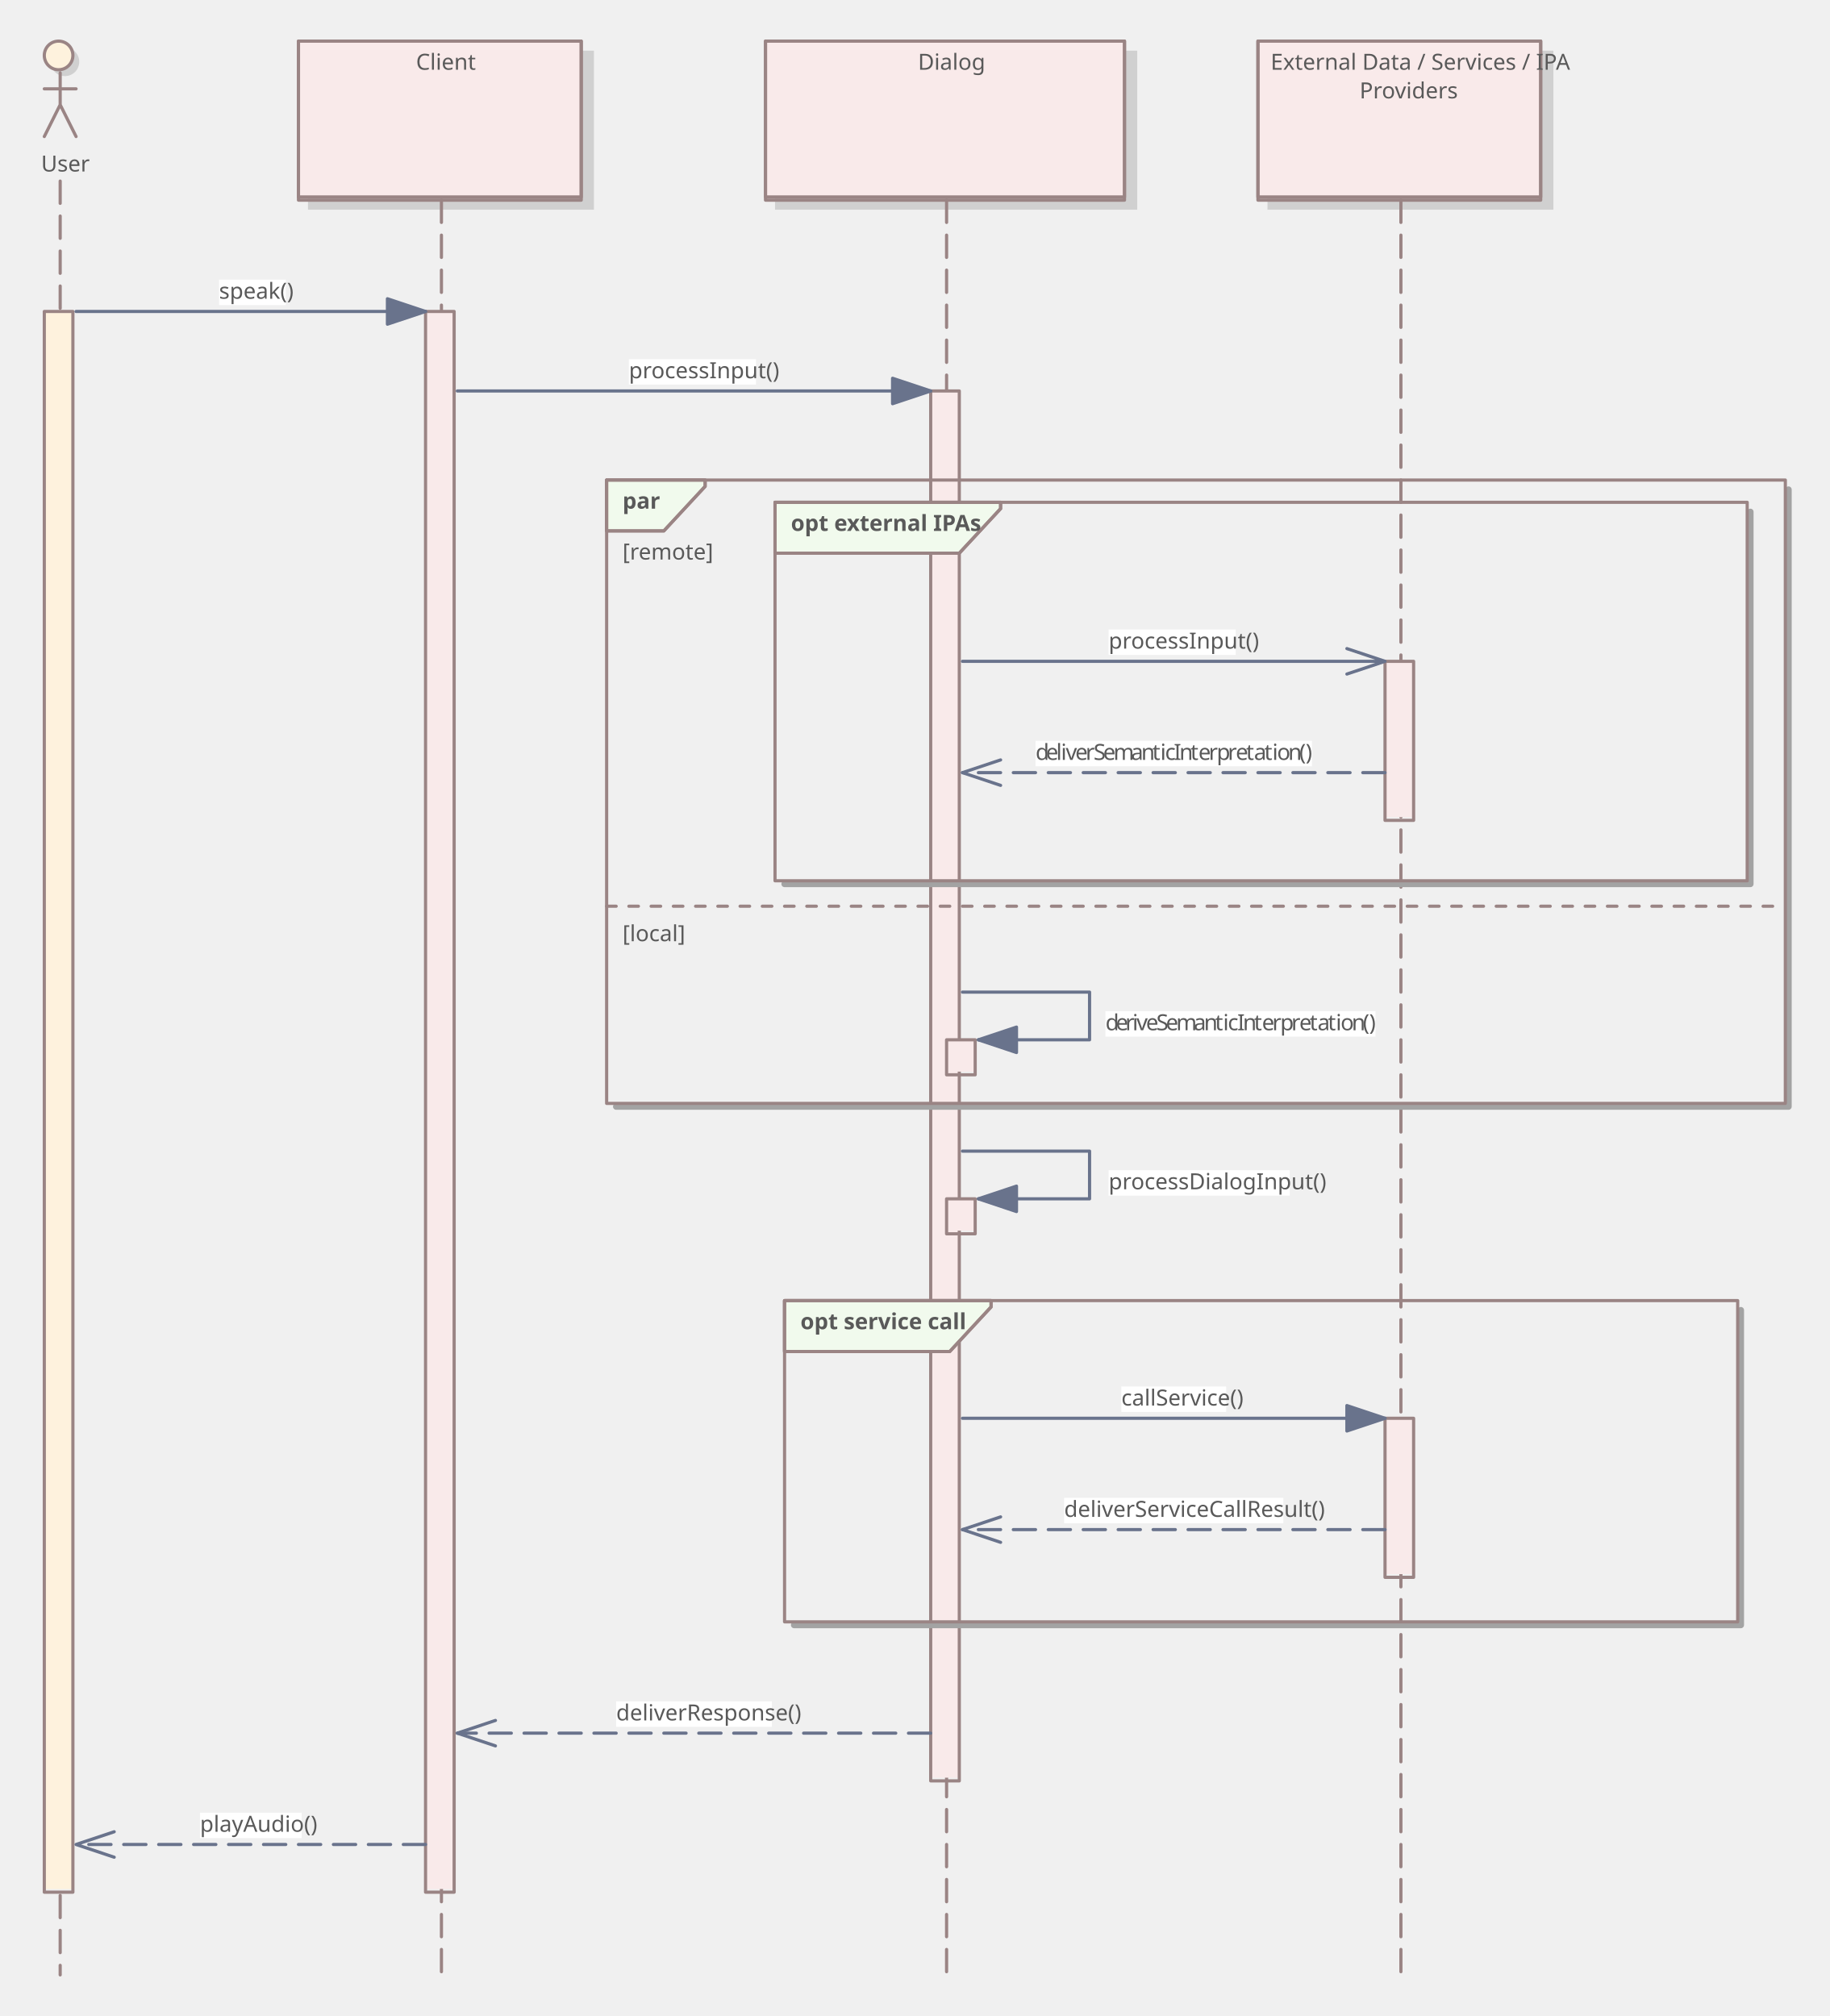
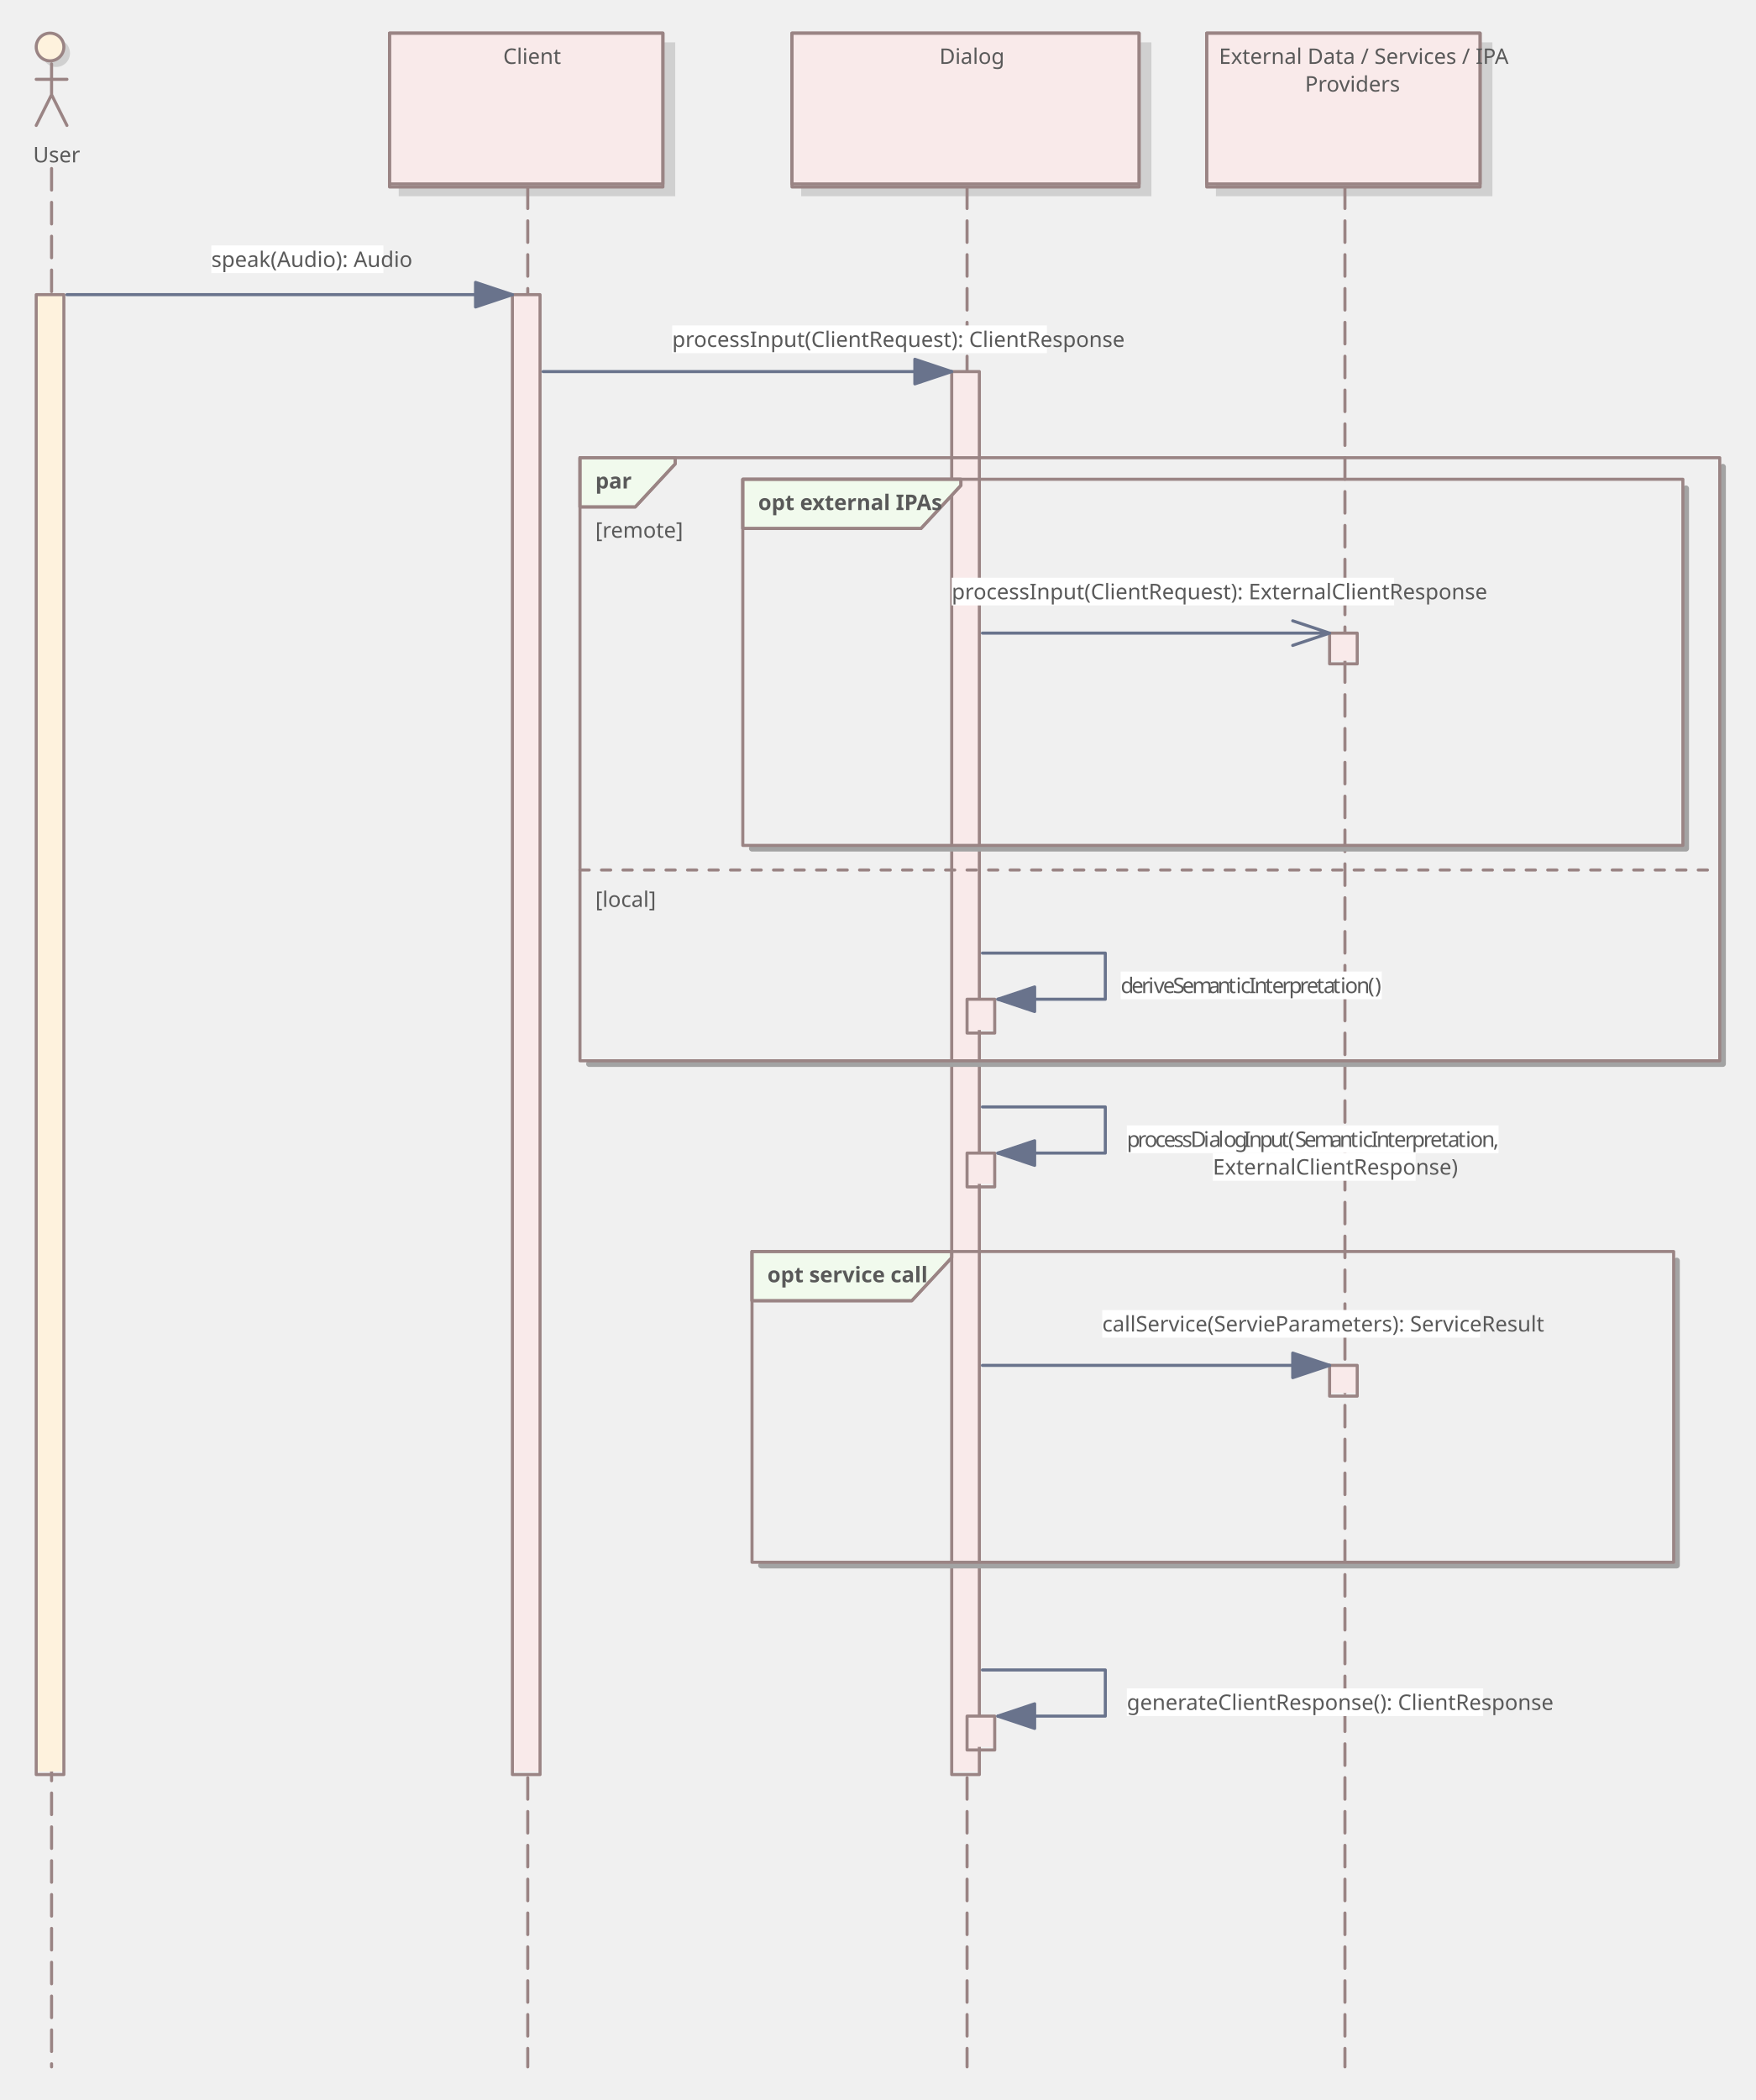
- <svg xmlns="http://www.w3.org/2000/svg" version="1.1" preserveAspectRatio="xMidYMid" xml:space="preserve" width="355.92pt" height="392.233pt" viewBox="35.263 22.39 355.92 392.233">
+ <svg xmlns="http://www.w3.org/2000/svg" version="1.1" preserveAspectRatio="xMidYMid" xml:space="preserve" width="423.907pt" height="506.838pt" viewBox="43.915 28.578 423.907 506.838">
  <g transform="matrix(1 0 0 -1 0 790)">
    <g stroke="#000000" fill="none" fill-rule="evenodd" stroke-width="1" stroke-linecap="round" stroke-linejoin="round" stroke-miterlimit="3" letter-spacing="normal" font-weight="normal" font-style="normal" baseline-shift="0">
      <g transform="matrix(0.5 0 0 0.5 0 790.55)">
-         <g transform="matrix(1.236073 0 0 -1.237609 0 0)" font-family="CalibriUnicode" font-size="7">
+         <g transform="matrix(1.483299 0 0 -1.485139 0 0)" font-family="CalibriUnicode" font-size="7">
          <path fill="#D0D0D0" stroke="none" d="M73 56.5C73 54.01 75.01 52 77.5 52C79.99 52 82 54.01 82 56.5C82 58.99 79.99 61 77.5 61C75.01 61 73 58.99 73 56.5" />
          <path stroke="none" fill="#FEF2DD" d="M71 54.5C71 52.01 73.01 50 75.5 50C77.99 50 80 52.01 80 54.5C80 56.99 77.99 59 75.5 59C73.01 59 71 56.99 71 54.5" />
          <path stroke="#9A8484" d="M71 54.5C71 52.01 73.01 50 75.5 50C77.99 50 80 52.01 80 54.5C80 56.99 77.99 59 75.5 59C73.01 59 71 56.99 71 54.5M76 60V70M71 65H81M71 80L76 70m5 10L76 70" />
          <text transform="matrix(1 0 0 1 70 85)" fill="#595959" stroke="none">
-             <tspan dx="0 " x="0" y="6">User</tspan>
-           </text>
-           <path stroke="#9A8484" stroke-dasharray="7,4" d="M76 94L76 658" />
-           <rect stroke="none" fill="#FEF2DD" x="71" y="135" width="9" height="496" />
-           <rect stroke="#9A8484" x="71" y="135" width="9" height="497" />
-           <rect fill="#D0D0D0" stroke="none" x="154" y="53" width="90" height="50" />
-           <rect stroke="none" fill="#F9EAEA" x="151" y="50" width="89" height="49" />
-           <rect stroke="#9A8484" x="151" y="50" width="89" height="50" />
-           <rect stroke="#9A8484" x="151" y="50" width="89" height="49" />
-           <text transform="matrix(1 0 0 1 188 53)" fill="#595959" stroke="none">
-             <tspan dx="0 " x="0" y="6">Client</tspan>
-           </text>
-           <path stroke="#9A8484" stroke-dasharray="7,4" d="M196 100L196 657" />
-           <rect stroke="none" fill="#F9EAEA" x="191" y="135" width="9" height="496" />
-           <rect stroke="#9A8484" x="191" y="135" width="9" height="497" />
-           <rect fill="#D0D0D0" stroke="none" x="301" y="53" width="114" height="50" />
-           <rect stroke="none" fill="#F9EAEA" x="298" y="50" width="113" height="49" />
-           <rect stroke="#9A8484" x="298" y="50" width="113" height="50" />
-           <rect stroke="#9A8484" x="298" y="50" width="113" height="49" />
-           <text transform="matrix(1 0 0 1 346 53)" fill="#595959" stroke="none">
-             <tspan dx="0 " x="0" y="6">Dialog</tspan>
-           </text>
-           <path stroke="#9A8484" stroke-dasharray="7,4" d="M355 100L355 657" />
-           <rect stroke="none" fill="#F9EAEA" x="350" y="160" width="9" height="436" />
-           <rect stroke="#9A8484" x="350" y="160" width="9" height="437" />
-           <rect stroke="none" fill="#F9EAEA" x="355" y="364" width="9" height="10" />
-           <rect stroke="#9A8484" x="355" y="364" width="9" height="11" />
-           <rect stroke="none" fill="#F9EAEA" x="355" y="414" width="9" height="10" />
-           <rect stroke="#9A8484" x="355" y="414" width="9" height="11" />
-           <rect fill="#D0D0D0" stroke="none" x="456" y="53" width="90" height="50" />
-           <rect stroke="none" fill="#F9EAEA" x="453" y="50" width="89" height="49" />
-           <rect stroke="#9A8484" x="453" y="50" width="89" height="50" />
-           <rect stroke="#9A8484" x="453" y="50" width="89" height="49" />
-           <text transform="matrix(1 0 0 1 457 53)" fill="#595959" stroke="none">
-             <tspan dx="0 " x="0" y="6">External Data / Services / IPA</tspan>
-           </text>
-           <text transform="matrix(1 0 0 1 485 62)" fill="#595959" stroke="none">
-             <tspan dx="0 " x="0" y="6">Providers</tspan>
-           </text>
-           <path stroke="#9A8484" stroke-dasharray="7,4" d="M498 100L498 657" />
-           <rect stroke="none" fill="#F9EAEA" x="493" y="245" width="9" height="49" />
-           <rect stroke="#9A8484" x="493" y="245" width="9" height="50" />
-           <rect stroke="none" fill="#F9EAEA" x="493" y="483" width="9" height="49" />
-           <rect stroke="#9A8484" x="493" y="483" width="9" height="50" />
+             <tspan dx="0 " x="0" y="7">User</tspan>
+           </text>
+           <path stroke="#9A8484" stroke-dasharray="7,4" d="M76 94L76 711" />
+           <rect stroke="none" fill="#FEF2DD" x="71" y="135" width="9" height="480" />
+           <rect stroke="#9A8484" x="71" y="135" width="9" height="481" />
+           <rect fill="#D0D0D0" stroke="none" x="189" y="53" width="90" height="50" />
+           <rect stroke="none" fill="#F9EAEA" x="186" y="50" width="89" height="49" />
+           <rect stroke="#9A8484" x="186" y="50" width="89" height="50" />
+           <rect stroke="#9A8484" x="186" y="50" width="89" height="49" />
+           <text transform="matrix(1 0 0 1 223 53)" fill="#595959" stroke="none">
+             <tspan dx="0 " x="0" y="7">Client</tspan>
+           </text>
+           <path stroke="#9A8484" stroke-dasharray="7,4" d="M231 100L231 711" />
+           <rect stroke="none" fill="#F9EAEA" x="226" y="135" width="9" height="480" />
+           <rect stroke="#9A8484" x="226" y="135" width="9" height="481" />
+           <rect fill="#D0D0D0" stroke="none" x="320" y="53" width="114" height="50" />
+           <rect stroke="none" fill="#F9EAEA" x="317" y="50" width="113" height="49" />
+           <rect stroke="#9A8484" x="317" y="50" width="113" height="50" />
+           <rect stroke="#9A8484" x="317" y="50" width="113" height="49" />
+           <text transform="matrix(1 0 0 1 365 53)" fill="#595959" stroke="none">
+             <tspan dx="0 " x="0" y="7">Dialog</tspan>
+           </text>
+           <path stroke="#9A8484" stroke-dasharray="7,4" d="M374 100L374 711" />
+           <rect stroke="none" fill="#F9EAEA" x="369" y="160" width="9" height="455" />
+           <rect stroke="#9A8484" x="369" y="160" width="9" height="456" />
+           <rect stroke="none" fill="#F9EAEA" x="374" y="364" width="9" height="10" />
+           <rect stroke="#9A8484" x="374" y="364" width="9" height="11" />
+           <rect stroke="none" fill="#F9EAEA" x="374" y="414" width="9" height="10" />
+           <rect stroke="#9A8484" x="374" y="414" width="9" height="11" />
+           <rect stroke="none" fill="#F9EAEA" x="374" y="597" width="9" height="10" />
+           <rect stroke="#9A8484" x="374" y="597" width="9" height="11" />
+           <rect fill="#D0D0D0" stroke="none" x="455" y="53" width="90" height="50" />
+           <rect stroke="none" fill="#F9EAEA" x="452" y="50" width="89" height="49" />
+           <rect stroke="#9A8484" x="452" y="50" width="89" height="50" />
+           <rect stroke="#9A8484" x="452" y="50" width="89" height="49" />
+           <text transform="matrix(1 0 0 1 456 53)" fill="#595959" stroke="none">
+             <tspan dx="0 " x="0" y="7">External Data / Services / IPA</tspan>
+           </text>
+           <text transform="matrix(1 0 0 1 484 62)" fill="#595959" stroke="none">
+             <tspan dx="0 " x="0" y="7">Providers</tspan>
+           </text>
+           <path stroke="#9A8484" stroke-dasharray="7,4" d="M497 100L497 711" />
+           <rect stroke="none" fill="#F9EAEA" x="492" y="245" width="9" height="9" />
+           <rect stroke="#9A8484" x="492" y="245" width="9" height="10" />
+           <rect stroke="none" fill="#F9EAEA" x="492" y="483" width="9" height="9" />
+           <rect stroke="#9A8484" x="492" y="483" width="9" height="10" />
          <path stroke="#A3A3A3" stroke-width="2" d="M307 548H605m0 0V449" />
          <path stroke="#9A8484" d="M304 446V547m0 0H604m0 0V446m0 0H304" />
          <path stroke="#9A8484" fill="#F1FAED" d="M304 446v16h52l13 -14v-2H304" />
          <path stroke="#9A8484" d="M304 446v16h52l13 -14v-2H304 Z" />
          <text transform="matrix(1 0 0 1 309 449)" fill="#595959" font-weight="bold" stroke="none">
-             <tspan dx="0 " x="0" y="6">opt service call</tspan>
+             <tspan dx="0 " x="0" y="7">opt service call</tspan>
          </text>
          <path stroke="#A3A3A3" stroke-width="2" d="M304 315H608m0 0V198" />
          <path stroke="#9A8484" d="M301 195V314m0 0H607m0 0V195m0 0H301" />
          <path stroke="#9A8484" fill="#F1FAED" d="M301 195v16h58l13 -14v-2H301" />
          <path stroke="#9A8484" d="M301 195v16h58l13 -14v-2H301 Z" />
          <text transform="matrix(1 0 0 1 306 198)" fill="#595959" font-weight="bold" stroke="none">
-             <tspan dx="0 " x="0" y="6">opt external IPAs</tspan>
+             <tspan dx="0 " x="0" y="7">opt external IPAs</tspan>
          </text>
          <path stroke="#A3A3A3" stroke-width="2" d="M251 385H620m0 0V191" />
          <path stroke="#9A8484" d="M248 188V384m0 0H619m0 0V188m0 0H248" />
          <path stroke="#9A8484" fill="#F1FAED" d="M248 188v16h18l13 -14v-2H248" />
          <path stroke="#9A8484" d="M248 188v16h18l13 -14v-2H248 Z" />
          <text transform="matrix(1 0 0 1 253 191)" fill="#595959" font-weight="bold" stroke="none">
-             <tspan dx="0 " x="0" y="6">par </tspan>
+             <tspan dx="0 " x="0" y="7">par </tspan>
          </text>
          <path stroke="#9A8484" stroke-dasharray="3,4" d="M248 322L615 322" />
          <text transform="matrix(1 0 0 1 253 207)" fill="#595959" stroke="none">
-             <tspan dx="0 " x="0" y="6">[remote]</tspan>
+             <tspan dx="0 " x="0" y="7">[remote]</tspan>
          </text>
          <text transform="matrix(1 0 0 1 253 327)" fill="#595959" stroke="none">
-             <tspan dx="0 " x="0" y="6">[local]</tspan>
-           </text>
-           <path stroke="#69738C" d="M81 135H191" />
-           <path stroke="#69738C" fill="#69738C" d="M179 131v4v4l12 -4l-12 -4" />
-           <path stroke="#69738C" d="M201 160H350" />
-           <path stroke="#69738C" fill="#69738C" d="M338 156v4v4l12 -4l-12 -4" />
-           <path stroke="#69738C" d="M360 245H493m0 0l-12 -4m12 4l-12 4" />
-           <path stroke="#69738C" stroke-dasharray="7,4" d="M493 280L360 280" />
-           <path stroke="#69738C" d="M360 280l12 -4m-12 4l12 4" />
-           <path stroke="#69738C" d="M360 349h40m0 0v15m0 0H365" />
-           <path stroke="#69738C" fill="#69738C" d="M377 360v4v4l-12 -4l12 -4" />
-           <path stroke="#69738C" d="M360 399h40m0 0v15m0 0H365" />
-           <path stroke="#69738C" fill="#69738C" d="M377 410v4v4l-12 -4l12 -4" />
-           <path stroke="#69738C" d="M360 483H493" />
-           <path stroke="#69738C" fill="#69738C" d="M481 479v4v4l12 -4l-12 -4" />
-           <path stroke="#69738C" stroke-dasharray="7,4" d="M493 518L360 518" />
-           <path stroke="#69738C" d="M360 518l12 -4m-12 4l12 4" />
-           <path stroke="#69738C" stroke-dasharray="7,4" d="M350 582L201 582" />
-           <path stroke="#69738C" d="M201 582l12 -4m-12 4l12 4" />
-           <path stroke="#69738C" stroke-dasharray="7,4" d="M191 617L85 617" />
-           <path stroke="#69738C" d="M81 617l12 -4m-12 4l12 4" />
-           <g transform="matrix(1 0 0 -1 406 405)">
-             <rect fill="#FFFFFF" stroke="none" x="0" width="57" y="-8" height="8" />
-           </g>
-           <text transform="matrix(1 0 0 1 406 405)" fill="#595959" stroke="none">
-             <tspan dx="0 " x="0" y="6">processDialogInput()</tspan>
-           </text>
-           <g transform="matrix(1 0 0 -1 392 508)">
-             <rect fill="#FFFFFF" stroke="none" x="0" width="69" y="-8" height="8" />
-           </g>
-           <text transform="matrix(1 0 0 1 392 508)" fill="#595959" stroke="none">
-             <tspan dx="0 " x="0" y="6">deliverServiceCallResult()</tspan>
-           </text>
-           <g transform="matrix(1 0 0 -1 405 355)">
-             <rect fill="#FFFFFF" stroke="none" x="0" width="85" y="-8" height="8" />
-           </g>
-           <text transform="matrix(1 0 0 1 405 355)" fill="#595959" stroke="none">
-             <tspan dx="0 " x="0" y="6">d</tspan>
-             <tspan dx="0 " x="3.25" y="6">e</tspan>
-             <tspan dx="0 " x="6.25" y="6">r</tspan>
-             <tspan dx="0 " x="8.5" y="6">i</tspan>
-             <tspan dx="0 " x="9.75" y="6">v</tspan>
-             <tspan dx="0 " x="12.75" y="6">e</tspan>
-             <tspan dx="0 " x="16" y="6">S</tspan>
-             <tspan dx="0 " x="19" y="6">e</tspan>
-             <tspan dx="0 " x="22.25" y="6">m</tspan>
-             <tspan dx="0 " x="27.75" y="6">a</tspan>
-             <tspan dx="0 " x="31" y="6">n</tspan>
-             <tspan dx="0 0 " x="34.5" y="6">ti</tspan>
-             <tspan dx="0 " x="38.5" y="6">c</tspan>
-             <tspan dx="0 " x="41.5" y="6">I</tspan>
-             <tspan dx="0 " x="43.25" y="6">n</tspan>
-             <tspan dx="0 " x="46.75" y="6">t</tspan>
-             <tspan dx="0 " x="49.25" y="6">e</tspan>
-             <tspan dx="0 " x="52.5" y="6">r</tspan>
-             <tspan dx="0 " x="55" y="6">p</tspan>
-             <tspan dx="0 " x="58.5" y="6">r</tspan>
-             <tspan dx="0 " x="61" y="6">e</tspan>
-             <tspan dx="0 " x="64.25" y="6">t</tspan>
-             <tspan dx="0 " x="66.75" y="6">a</tspan>
-             <tspan dx="0 0 " x="70" y="6">ti</tspan>
-             <tspan dx="0 " x="74" y="6">o</tspan>
-             <tspan dx="0 " x="77.5" y="6">n</tspan>
-             <tspan dx="0 " x="81" y="6">(</tspan>
-             <tspan dx="0 " x="83" y="6">)</tspan>
-           </text>
-           <g transform="matrix(1 0 0 -1 383 270)">
-             <rect fill="#FFFFFF" stroke="none" x="0" width="87" y="-8" height="8" />
-           </g>
-           <text transform="matrix(1 0 0 1 383 270)" fill="#595959" stroke="none">
-             <tspan dx="0 " x="0" y="6">d</tspan>
-             <tspan dx="0 " x="3.25" y="6">e</tspan>
-             <tspan dx="0 " x="6.5" y="6">l</tspan>
-             <tspan dx="0 " x="8" y="6">i</tspan>
-             <tspan dx="0 " x="9.5" y="6">v</tspan>
-             <tspan dx="0 " x="12.5" y="6">e</tspan>
-             <tspan dx="0 " x="15.75" y="6">r</tspan>
-             <tspan dx="0 " x="18.25" y="6">S</tspan>
-             <tspan dx="0 " x="21.25" y="6">e</tspan>
-             <tspan dx="0 " x="24.5" y="6">m</tspan>
-             <tspan dx="0 " x="30" y="6">a</tspan>
-             <tspan dx="0 " x="33.25" y="6">n</tspan>
-             <tspan dx="0 0 " x="36.75" y="6">ti</tspan>
-             <tspan dx="0 " x="40.75" y="6">c</tspan>
-             <tspan dx="0 " x="43.5" y="6">I</tspan>
-             <tspan dx="0 " x="45.25" y="6">n</tspan>
-             <tspan dx="0 " x="48.75" y="6">t</tspan>
-             <tspan dx="0 " x="51.25" y="6">e</tspan>
-             <tspan dx="0 " x="54.5" y="6">r</tspan>
-             <tspan dx="0 " x="57" y="6">p</tspan>
-             <tspan dx="0 " x="60.5" y="6">r</tspan>
-             <tspan dx="0 " x="63" y="6">e</tspan>
-             <tspan dx="0 " x="66.25" y="6">t</tspan>
-             <tspan dx="0 " x="68.75" y="6">a</tspan>
-             <tspan dx="0 0 " x="72" y="6">ti</tspan>
-             <tspan dx="0 " x="76" y="6">o</tspan>
-             <tspan dx="0 " x="79.5" y="6">n</tspan>
-             <tspan dx="0 " x="83" y="6">(</tspan>
-             <tspan dx="0 " x="85" y="6">)</tspan>
-           </text>
-           <g transform="matrix(1 0 0 -1 255 150)">
-             <rect fill="#FFFFFF" stroke="none" x="0" width="40" y="-8" height="8" />
-           </g>
-           <text transform="matrix(1 0 0 1 255 150)" fill="#595959" stroke="none">
-             <tspan dx="0 " x="0" y="6">processInput()</tspan>
-           </text>
-           <g transform="matrix(1 0 0 -1 120 607)">
-             <rect fill="#FFFFFF" stroke="none" x="0" width="32" y="-8" height="8" />
-           </g>
-           <text transform="matrix(1 0 0 1 120 607)" fill="#595959" stroke="none">
-             <tspan dx="0 " x="0" y="6">playAudio()</tspan>
-           </text>
-           <g transform="matrix(1 0 0 -1 410 473)">
-             <rect fill="#FFFFFF" stroke="none" x="0" width="33" y="-8" height="8" />
-           </g>
-           <text transform="matrix(1 0 0 1 410 473)" fill="#595959" stroke="none">
-             <tspan dx="0 " x="0" y="6">callService()</tspan>
-           </text>
-           <g transform="matrix(1 0 0 -1 406 235)">
-             <rect fill="#FFFFFF" stroke="none" x="0" width="40" y="-8" height="8" />
-           </g>
-           <text transform="matrix(1 0 0 1 406 235)" fill="#595959" stroke="none">
-             <tspan dx="0 " x="0" y="6">processInput()</tspan>
-           </text>
-           <g transform="matrix(1 0 0 -1 126 125)">
-             <rect fill="#FFFFFF" stroke="none" x="0" width="21" y="-8" height="8" />
-           </g>
-           <text transform="matrix(1 0 0 1 126 125)" fill="#595959" stroke="none">
-             <tspan dx="0 " x="0" y="6">speak()</tspan>
-           </text>
-           <g transform="matrix(1 0 0 -1 251 572)">
-             <rect fill="#FFFFFF" stroke="none" x="0" width="49" y="-8" height="8" />
-           </g>
-           <text transform="matrix(1 0 0 1 251 572)" fill="#595959" stroke="none">
-             <tspan dx="0 " x="0" y="6">deliverResponse()</tspan>
+             <tspan dx="0 " x="0" y="7">[local]</tspan>
+           </text>
+           <path stroke="#69738C" d="M81 135H226" />
+           <path stroke="#69738C" fill="#69738C" d="M214 131v4v4l12 -4l-12 -4" />
+           <path stroke="#69738C" d="M236 160H369" />
+           <path stroke="#69738C" fill="#69738C" d="M357 156v4v4l12 -4l-12 -4" />
+           <path stroke="#69738C" d="M379 245H492m0 0l-12 -4m12 4l-12 4" />
+           <path stroke="#69738C" d="M379 349h40m0 0v15m0 0H384" />
+           <path stroke="#69738C" fill="#69738C" d="M396 360v4v4l-12 -4l12 -4" />
+           <path stroke="#69738C" d="M379 399h40m0 0v15m0 0H384" />
+           <path stroke="#69738C" fill="#69738C" d="M396 410v4v4l-12 -4l12 -4" />
+           <path stroke="#69738C" d="M379 483H492" />
+           <path stroke="#69738C" fill="#69738C" d="M480 479v4v4l12 -4l-12 -4" />
+           <path stroke="#69738C" d="M379 582h40m0 0v15m0 0H384" />
+           <path stroke="#69738C" fill="#69738C" d="M396 593v4v4l-12 -4l12 -4" />
+           <g transform="matrix(1 0 0 -1 426 588)">
+             <rect fill="#FFFFFF" stroke="none" x="0" width="116" y="-9" height="9" />
+           </g>
+           <text transform="matrix(1 0 0 1 426 588)" fill="#595959" stroke="none">
+             <tspan dx="0 " x="0" y="7">generateClientResponse(): ClientResponse</tspan>
+           </text>
+           <g transform="matrix(1 0 0 -1 128 119)">
+             <rect fill="#FFFFFF" stroke="none" x="0" width="56" y="-9" height="9" />
+           </g>
+           <text transform="matrix(1 0 0 1 128 119)" fill="#595959" stroke="none">
+             <tspan dx="0 " x="0" y="7">speak(Audio): Audio</tspan>
+           </text>
+           <g transform="matrix(1 0 0 -1 426 405)">
+             <rect fill="#FFFFFF" stroke="none" x="0" width="121" y="-9" height="9" />
+           </g>
+           <text transform="matrix(1 0 0 1 426 405)" fill="#595959" stroke="none">
+             <tspan dx="0 " x="0" y="7">p</tspan>
+             <tspan dx="0 " x="3.5" y="7">r</tspan>
+             <tspan dx="0 " x="5.75" y="7">o</tspan>
+             <tspan dx="0 " x="9.25" y="7">c</tspan>
+             <tspan dx="0 " x="12" y="7">e</tspan>
+             <tspan dx="0 " x="15.25" y="7">s</tspan>
+             <tspan dx="0 " x="18" y="7">s</tspan>
+             <tspan dx="0 " x="20.75" y="7">D</tspan>
+             <tspan dx="0 " x="25" y="7">i</tspan>
+             <tspan dx="0 " x="26.75" y="7">a</tspan>
+             <tspan dx="0 " x="29.75" y="7">l</tspan>
+             <tspan dx="0 " x="31.5" y="7">o</tspan>
+             <tspan dx="0 " x="35" y="7">g</tspan>
+             <tspan dx="0 " x="38" y="7">I</tspan>
+             <tspan dx="0 " x="39.75" y="7">n</tspan>
+             <tspan dx="0 " x="43.25" y="7">p</tspan>
+             <tspan dx="0 " x="46.75" y="7">u</tspan>
+             <tspan dx="0 " x="50.25" y="7">t</tspan>
+             <tspan dx="0 " x="52.5" y="7">(</tspan>
+             <tspan dx="0 " x="54.75" y="7">S</tspan>
+             <tspan dx="0 " x="57.75" y="7">e</tspan>
+             <tspan dx="0 " x="61" y="7">m</tspan>
+             <tspan dx="0 " x="66.25" y="7">a</tspan>
+             <tspan dx="0 " x="69.25" y="7">n</tspan>
+             <tspan dx="0 0 " x="72.75" y="7">ti</tspan>
+             <tspan dx="0 " x="76.75" y="7">c</tspan>
+             <tspan dx="0 " x="79.5" y="7">I</tspan>
+             <tspan dx="0 " x="81.25" y="7">n</tspan>
+             <tspan dx="0 " x="84.75" y="7">t</tspan>
+             <tspan dx="0 " x="87" y="7">e</tspan>
+             <tspan dx="0 " x="90.5" y="7">r</tspan>
+             <tspan dx="0 " x="92.75" y="7">p</tspan>
+             <tspan dx="0 " x="96.5" y="7">r</tspan>
+             <tspan dx="0 " x="98.75" y="7">e</tspan>
+             <tspan dx="0 " x="102.25" y="7">t</tspan>
+             <tspan dx="0 " x="104.5" y="7">a</tspan>
+             <tspan dx="0 0 " x="107.75" y="7">ti</tspan>
+             <tspan dx="0 " x="111.75" y="7">o</tspan>
+             <tspan dx="0 " x="115.5" y="7">n</tspan>
+             <tspan dx="0 " x="119.25" y="7">,</tspan>
+           </text>
+           <g transform="matrix(1 0 0 -1 454 414)">
+             <rect fill="#FFFFFF" stroke="none" x="0" width="66" y="-9" height="9" />
+           </g>
+           <text transform="matrix(1 0 0 1 454 414)" fill="#595959" stroke="none">
+             <tspan dx="0 " x="0" y="7">ExternalClientResponse)</tspan>
+           </text>
+           <g transform="matrix(1 0 0 -1 424 355)">
+             <rect fill="#FFFFFF" stroke="none" x="0" width="85" y="-9" height="9" />
+           </g>
+           <text transform="matrix(1 0 0 1 424 355)" fill="#595959" stroke="none">
+             <tspan dx="0 " x="0" y="7">d</tspan>
+             <tspan dx="0 " x="3.5" y="7">e</tspan>
+             <tspan dx="0 " x="6.75" y="7">r</tspan>
+             <tspan dx="0 " x="9" y="7">i</tspan>
+             <tspan dx="0 " x="10.75" y="7">v</tspan>
+             <tspan dx="0 " x="13.75" y="7">e</tspan>
+             <tspan dx="0 " x="17" y="7">S</tspan>
+             <tspan dx="0 " x="20" y="7">e</tspan>
+             <tspan dx="0 " x="23.25" y="7">m</tspan>
+             <tspan dx="0 " x="28.5" y="7">a</tspan>
+             <tspan dx="0 " x="31.5" y="7">n</tspan>
+             <tspan dx="0 0 " x="35" y="7">ti</tspan>
+             <tspan dx="0 " x="39" y="7">c</tspan>
+             <tspan dx="0 " x="41.75" y="7">I</tspan>
+             <tspan dx="0 " x="43.5" y="7">n</tspan>
+             <tspan dx="0 " x="47" y="7">t</tspan>
+             <tspan dx="0 " x="49.25" y="7">e</tspan>
+             <tspan dx="0 " x="52.5" y="7">r</tspan>
+             <tspan dx="0 " x="54.75" y="7">p</tspan>
+             <tspan dx="0 " x="58.25" y="7">r</tspan>
+             <tspan dx="0 " x="60.5" y="7">e</tspan>
+             <tspan dx="0 " x="63.75" y="7">t</tspan>
+             <tspan dx="0 " x="66" y="7">a</tspan>
+             <tspan dx="0 0 " x="69" y="7">ti</tspan>
+             <tspan dx="0 " x="73" y="7">o</tspan>
+             <tspan dx="0 " x="76.75" y="7">n</tspan>
+             <tspan dx="0 " x="80.5" y="7">(</tspan>
+             <tspan dx="0 " x="82.75" y="7">)</tspan>
+           </text>
+           <g transform="matrix(1 0 0 -1 369 227)">
+             <rect fill="#FFFFFF" stroke="none" x="0" width="144" y="-9" height="9" />
+           </g>
+           <text transform="matrix(1 0 0 1 369 227)" fill="#595959" stroke="none">
+             <tspan dx="0 " x="0" y="7">processInput(ClientRequest): ExternalClientResponse</tspan>
+           </text>
+           <g transform="matrix(1 0 0 -1 278 145)">
+             <rect fill="#FFFFFF" stroke="none" x="0" width="122" y="-9" height="9" />
+           </g>
+           <text transform="matrix(1 0 0 1 278 145)" fill="#595959" stroke="none">
+             <tspan dx="0 " x="0" y="7">processInput(ClientRequest): ClientResponse</tspan>
+           </text>
+           <g transform="matrix(1 0 0 -1 418 465)">
+             <rect fill="#FFFFFF" stroke="none" x="0" width="123" y="-9" height="9" />
+           </g>
+           <text transform="matrix(1 0 0 1 418 465)" fill="#595959" stroke="none">
+             <tspan dx="0 " x="0" y="7">callService(ServieParameters): ServiceResult</tspan>
          </text>
        </g>
      </g>
    </g>
  </g>
</svg>
